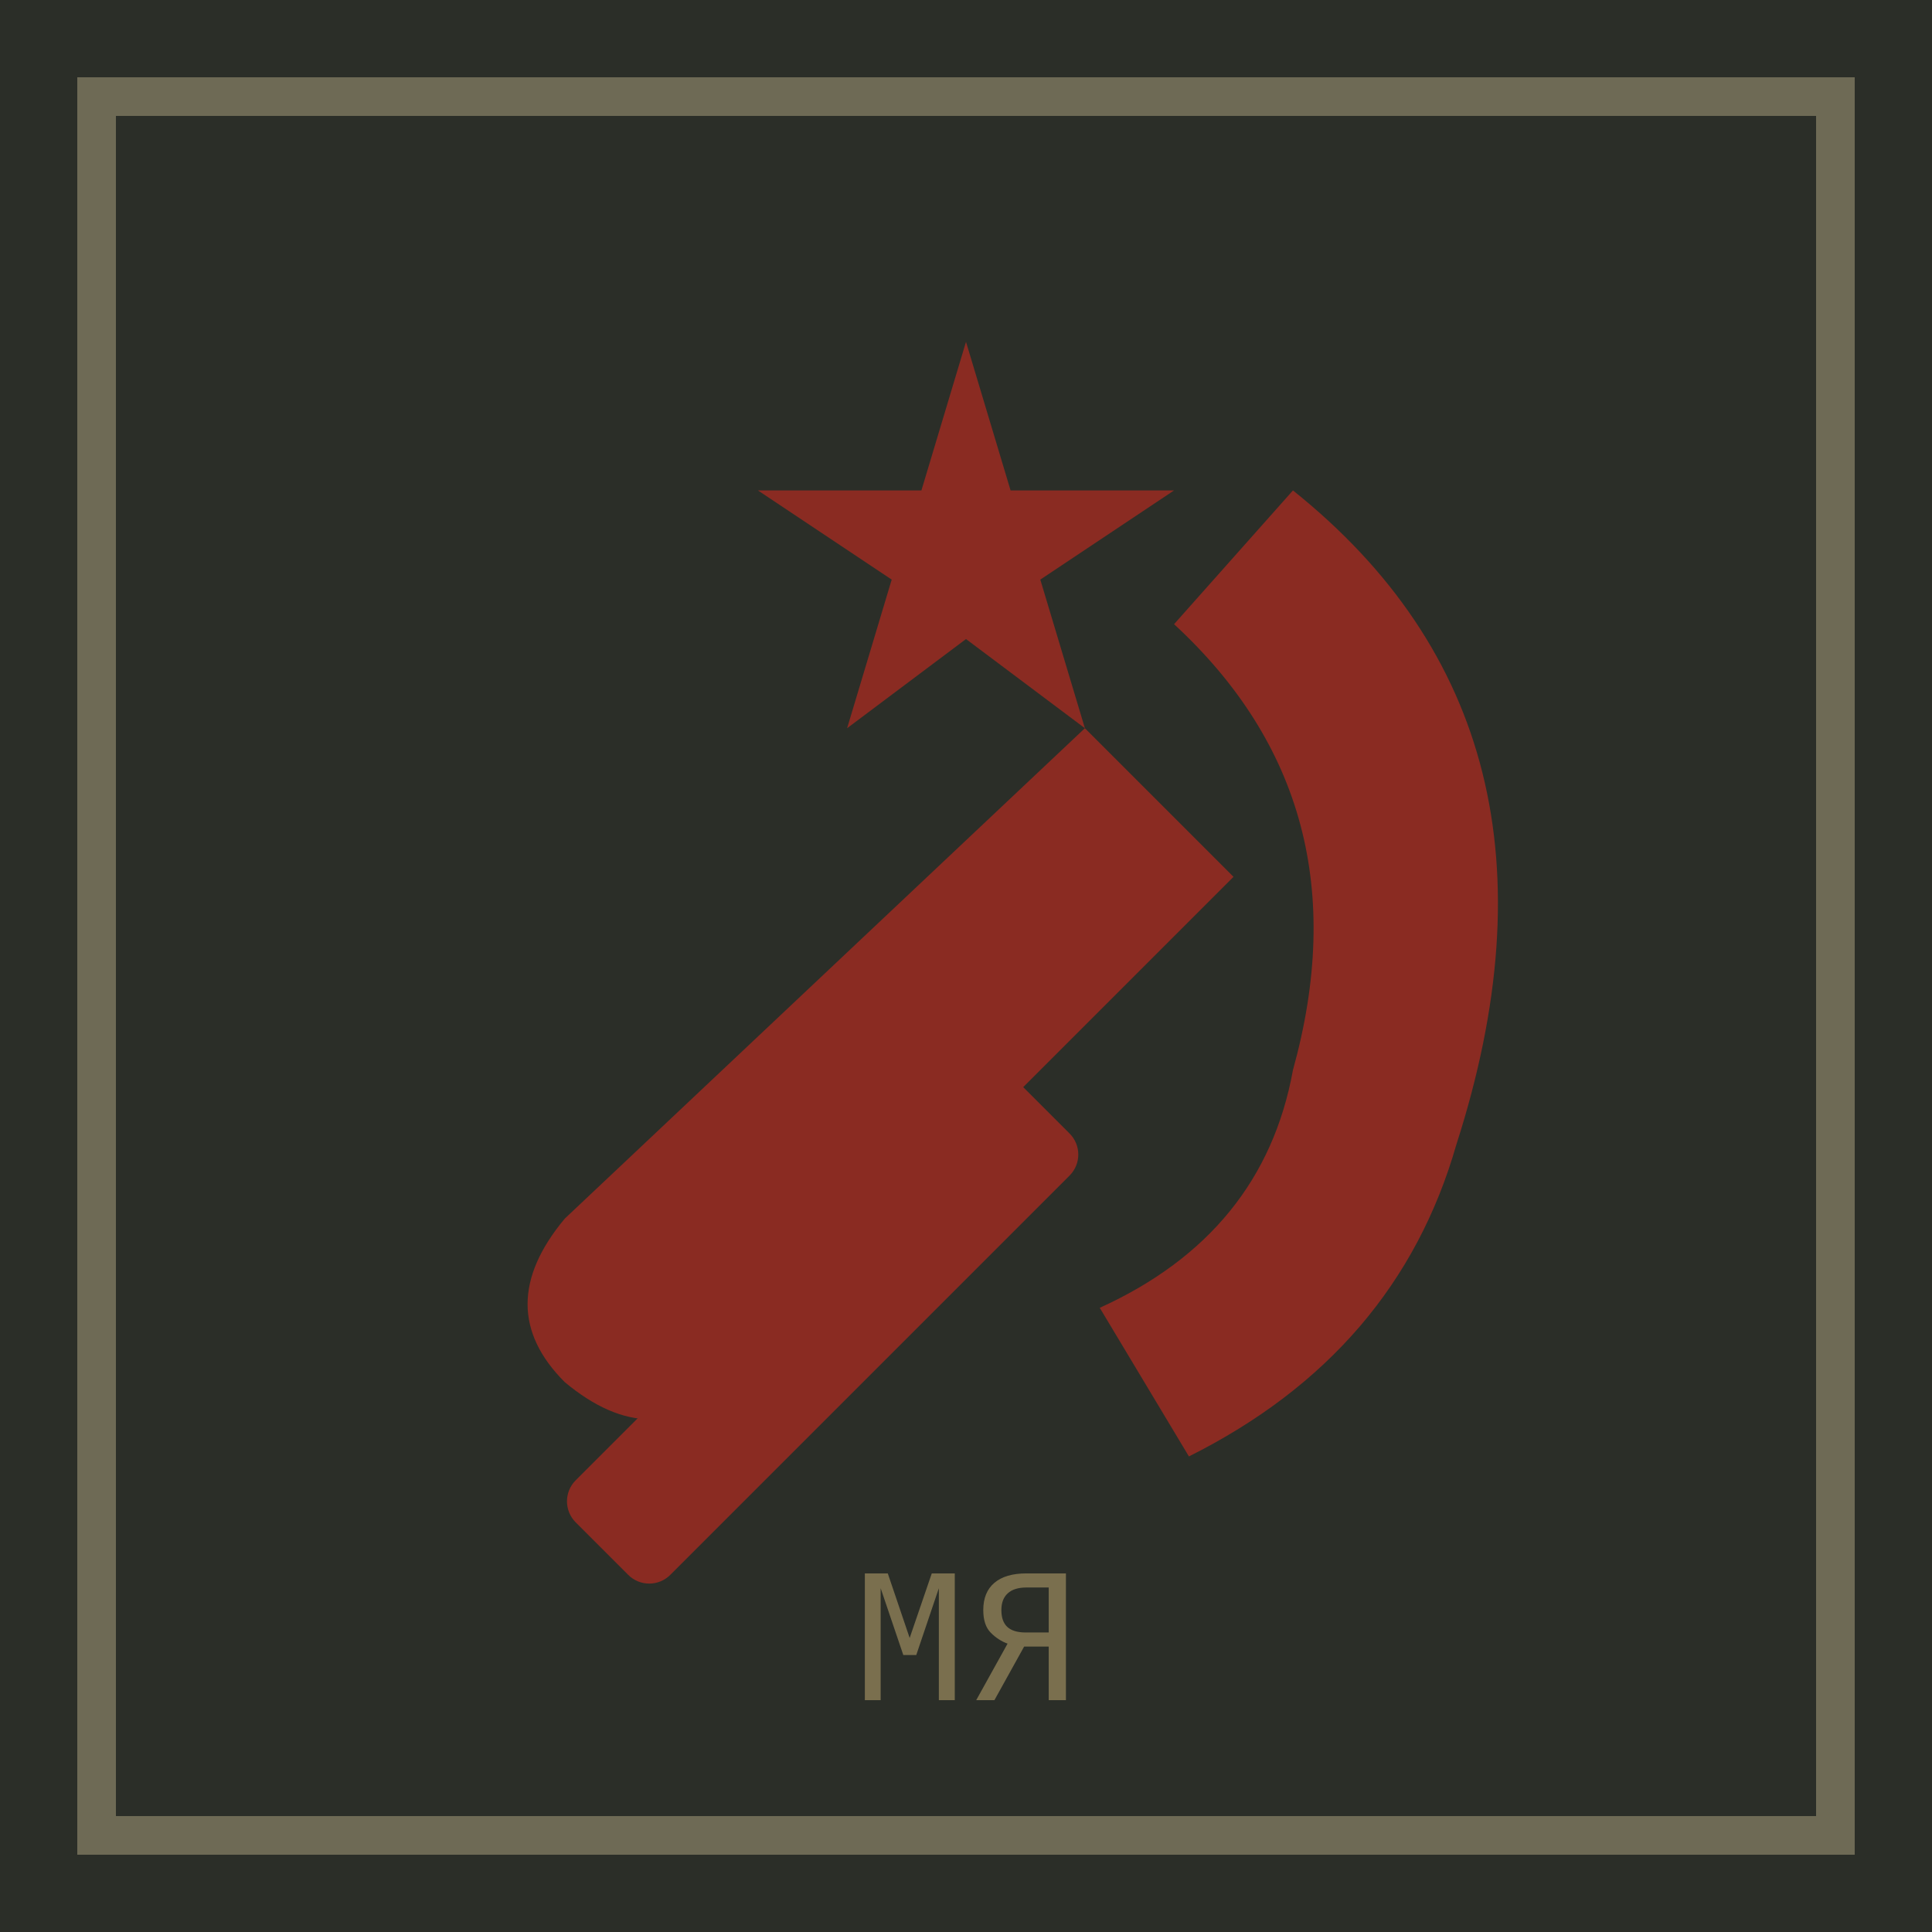
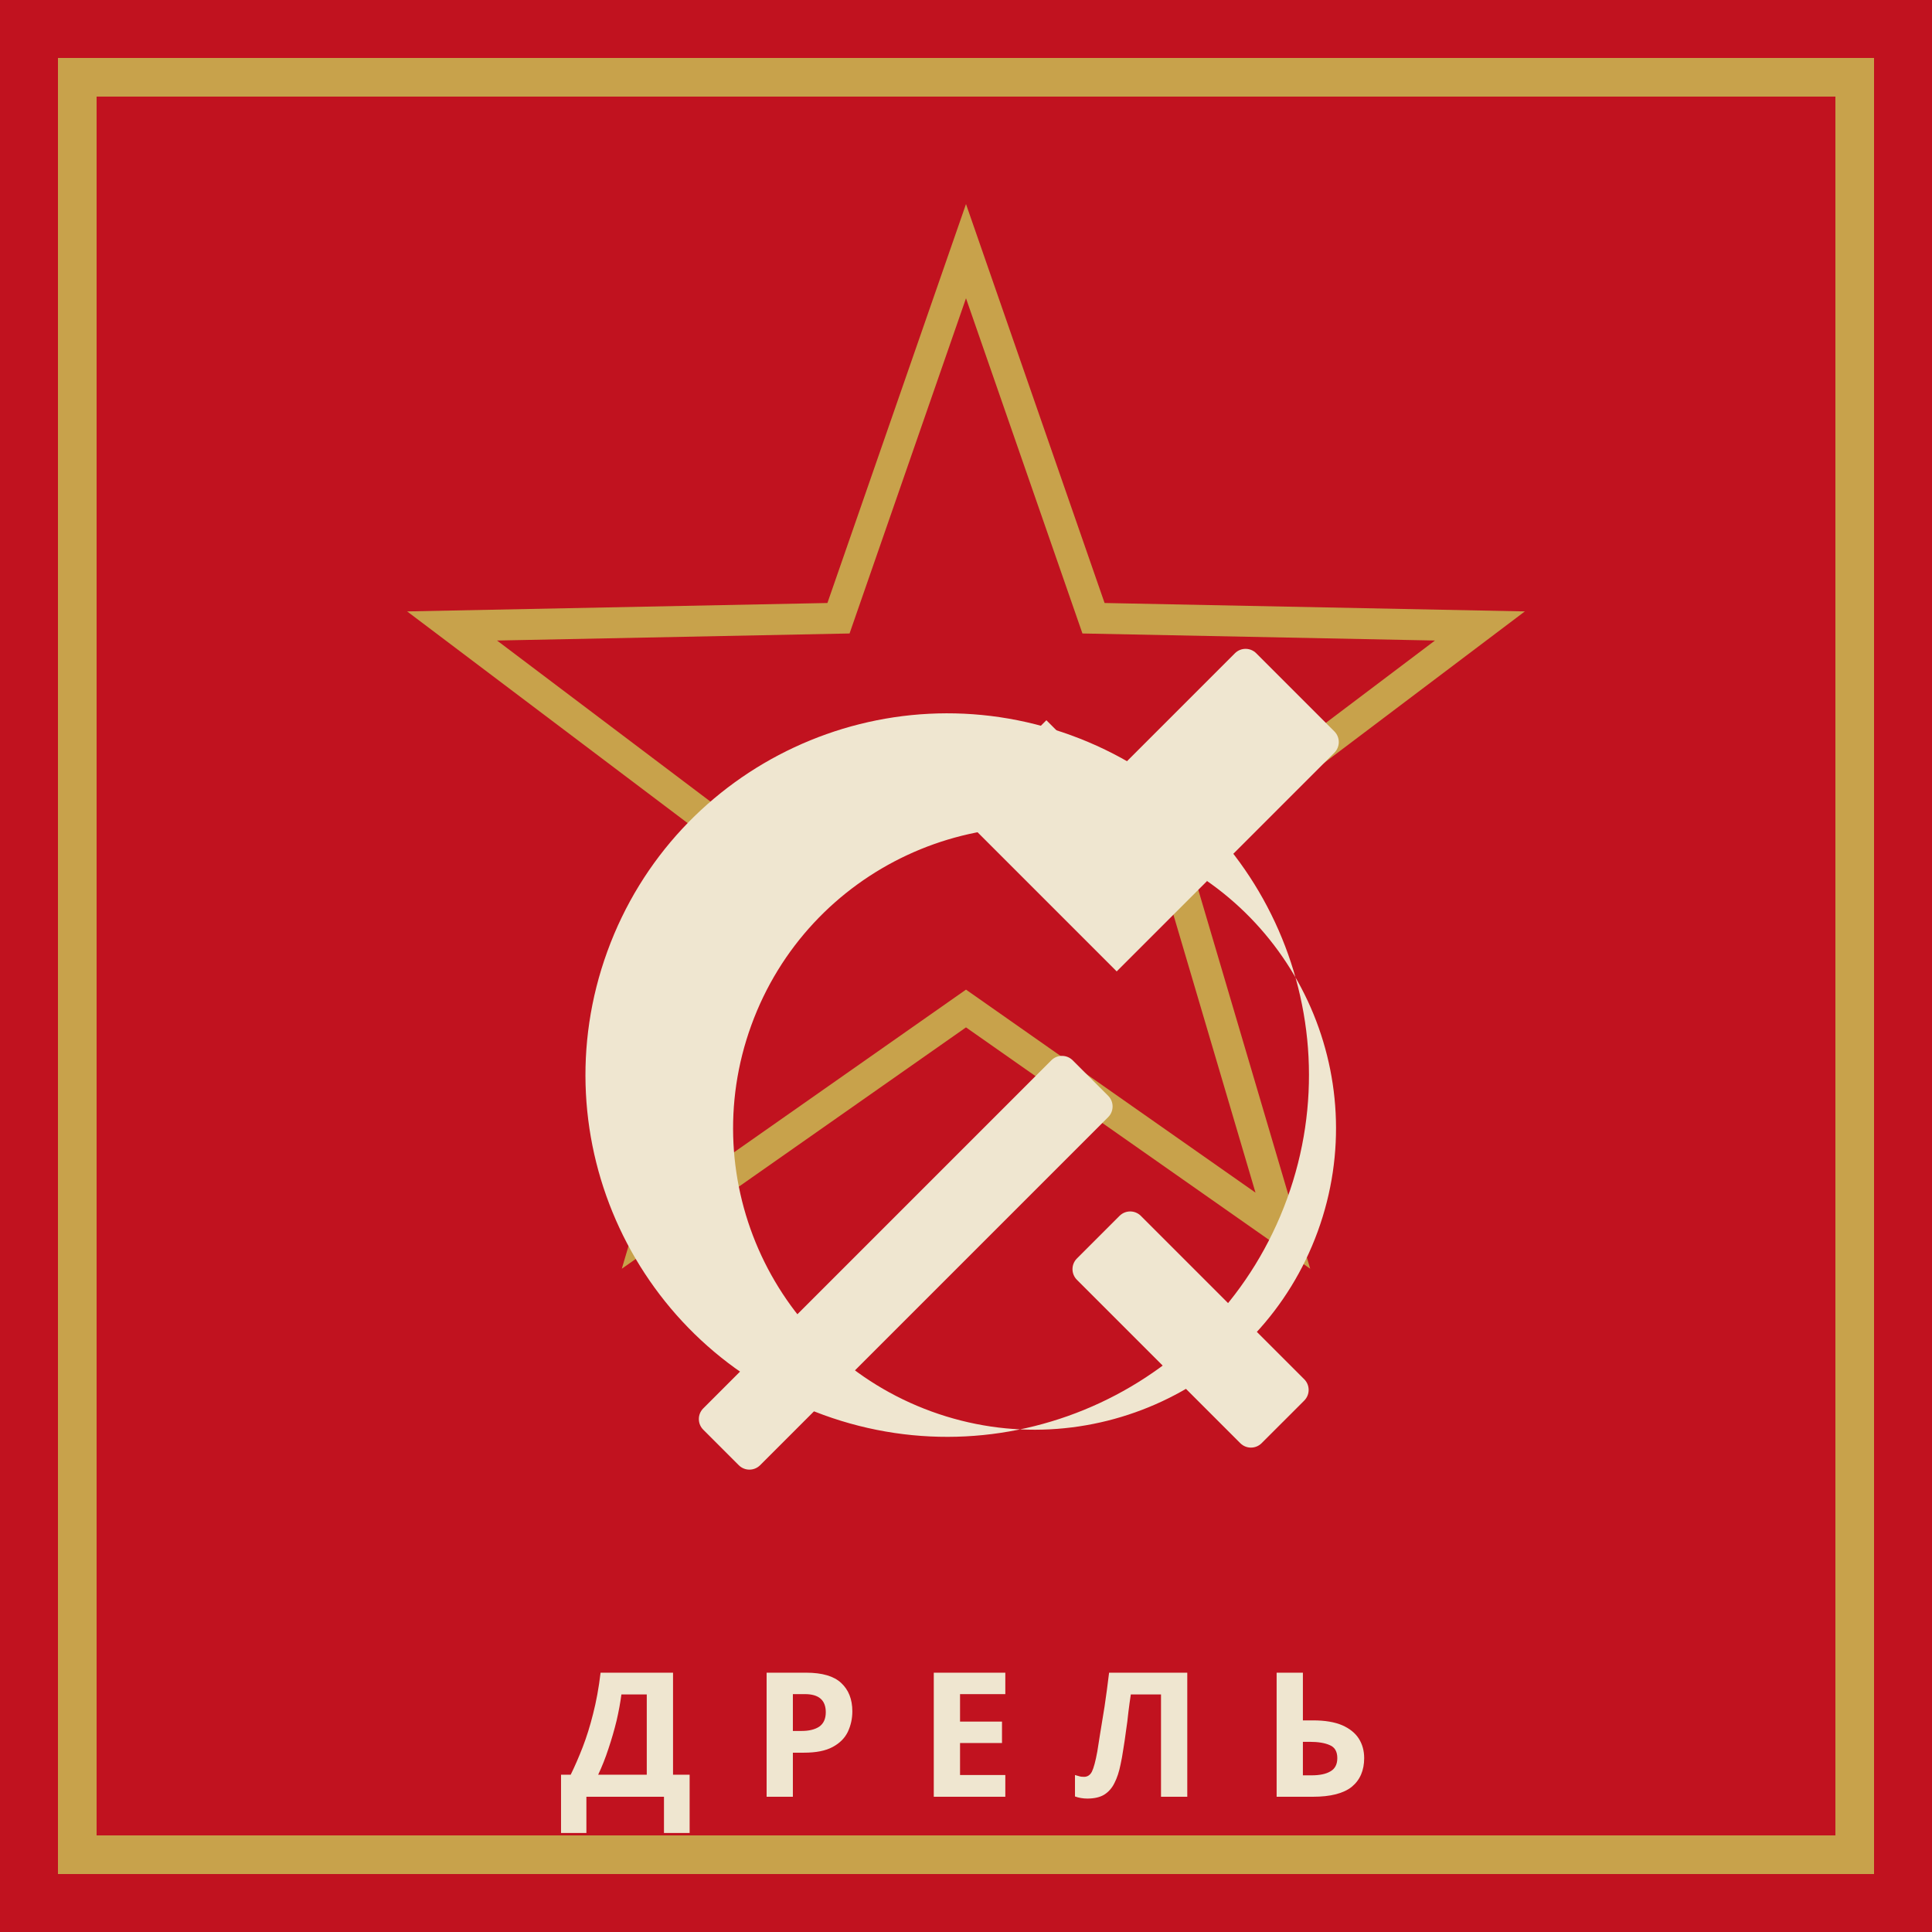
- <svg xmlns="http://www.w3.org/2000/svg" viewBox="0 0 512 512" width="512" height="512">
-   <rect width="512" height="512" fill="#2b2e28" />
-   <rect x="25.6" y="25.6" width="460.8" height="460.8" fill="none" stroke="#6e6a55" stroke-width="10.24" />
-   <g transform="translate(256,256) scale(3.938462)">
-     <g fill="#8a2b22" transform="translate(-50,-50)">
-       <path d="M72 18 q20 16 11 44 q-4 14 -18 21 l-6 -10 q11 -5 13 -16 q5 -18 -8 -30 z" />
-       <path d="M58 34 l10 10 -34 34 q-5 5 -11 0 q-5 -5 0 -11 z" />
-       <rect x="19" y="70" width="42" height="9" rx="2" transform="rotate(-45 40 74)" />
-       <polygon points="50,8 53,18 64,18 55,24 58,34 50,28 42,34 45,24 36,18 47,18" />
-     </g>
+ <svg xmlns="http://www.w3.org/2000/svg" viewBox="0 0 100 100" width="512" height="512">
+   <rect width="100" height="100" fill="#C1121F" />
+   <rect x="4" y="4" width="92" height="92" fill="none" stroke="#C8A24B" stroke-width="2" />
+   <polygon fill="none" stroke="#C8A24B" stroke-width="1.6" points="50,13 56.6,32 76.6,32.4 60.7,44.4 66.4,63.7 50,52.2 33.6,63.7 39.3,44.4 23.4,32.4 43.4,32" />
+   <g fill="#EFE6D0" transform="translate(50 56) scale(.52) translate(-48 -48)">
+     <path fill-rule="evenodd" d="M46 12a36 36 0 1 0 .02 0zM56 20a30 30 0 1 1-.02 0z" transform="rotate(20 48 48)" />
+     <rect x="66" y="60" width="9" height="26" rx="1.5" transform="rotate(-45 70 73)" />
+     <rect x="16" y="62" width="52" height="8" rx="1.5" transform="rotate(-45 42 66)" />
+     <path d="M56 12l16 16-9 9-16-16z" />
+     <rect x="66" y="6" width="14" height="22" rx="1.5" transform="rotate(45 73 17)" />
  </g>
-   <text x="256" y="450.56" font-family="monospace" font-size="46.08" fill="#7a6f4e" text-anchor="middle" letter-spacing="2">МЯ</text>
+   <text x="50" y="93" font-family="Arial Narrow, sans-serif" font-weight="bold" font-size="9" fill="#EFE6D0" text-anchor="middle" letter-spacing="3">ДРЕЛЬ</text>
</svg>
